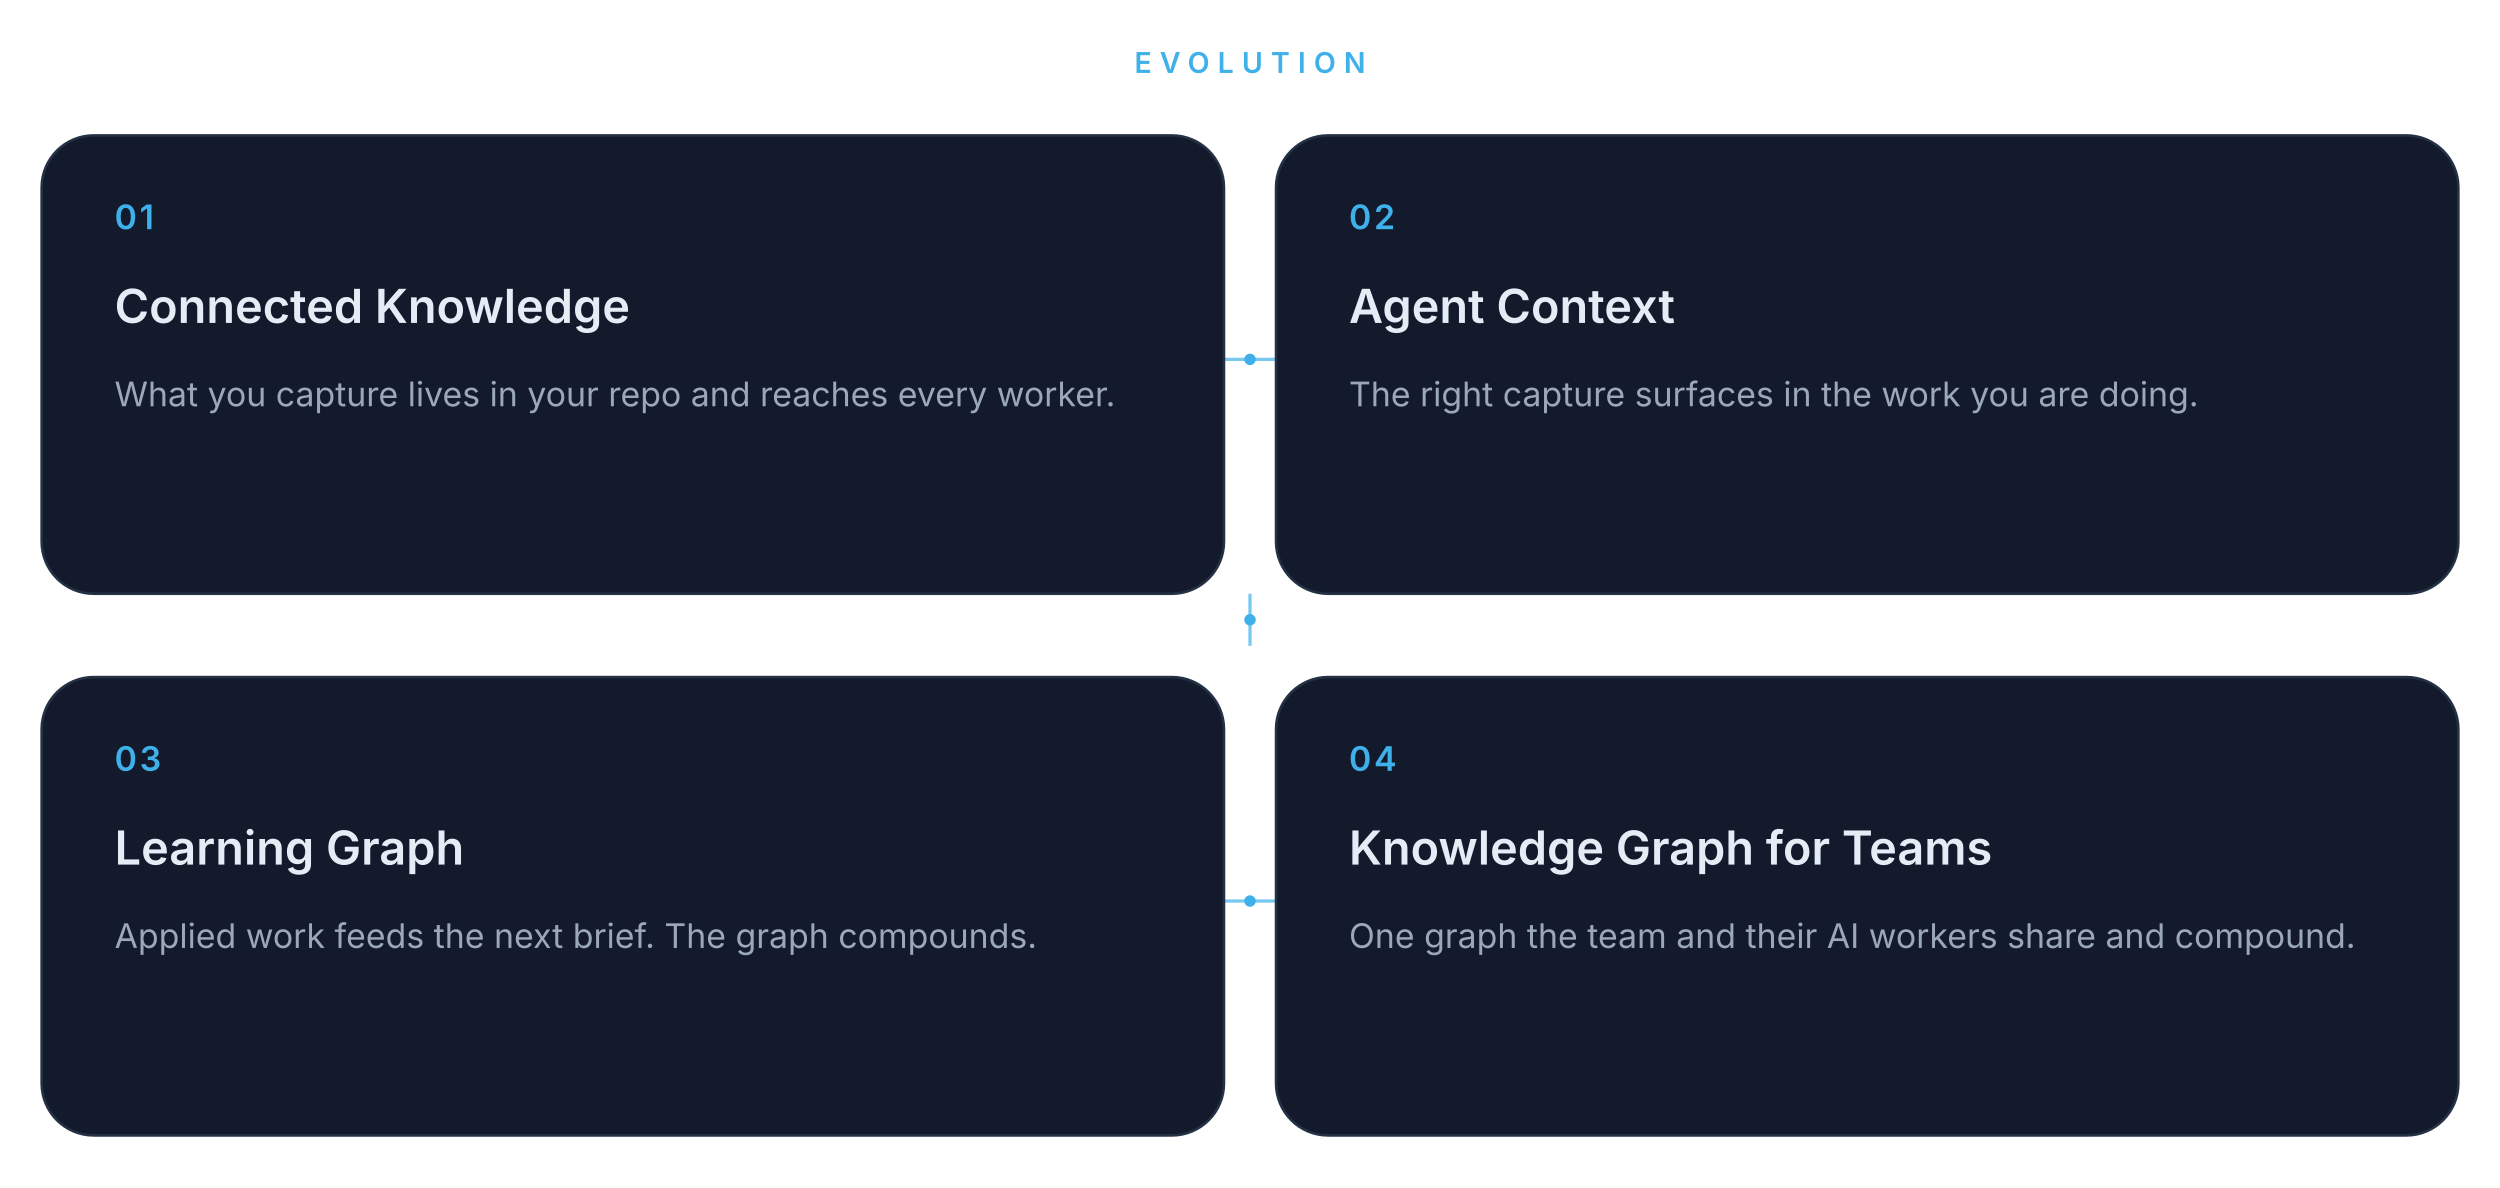
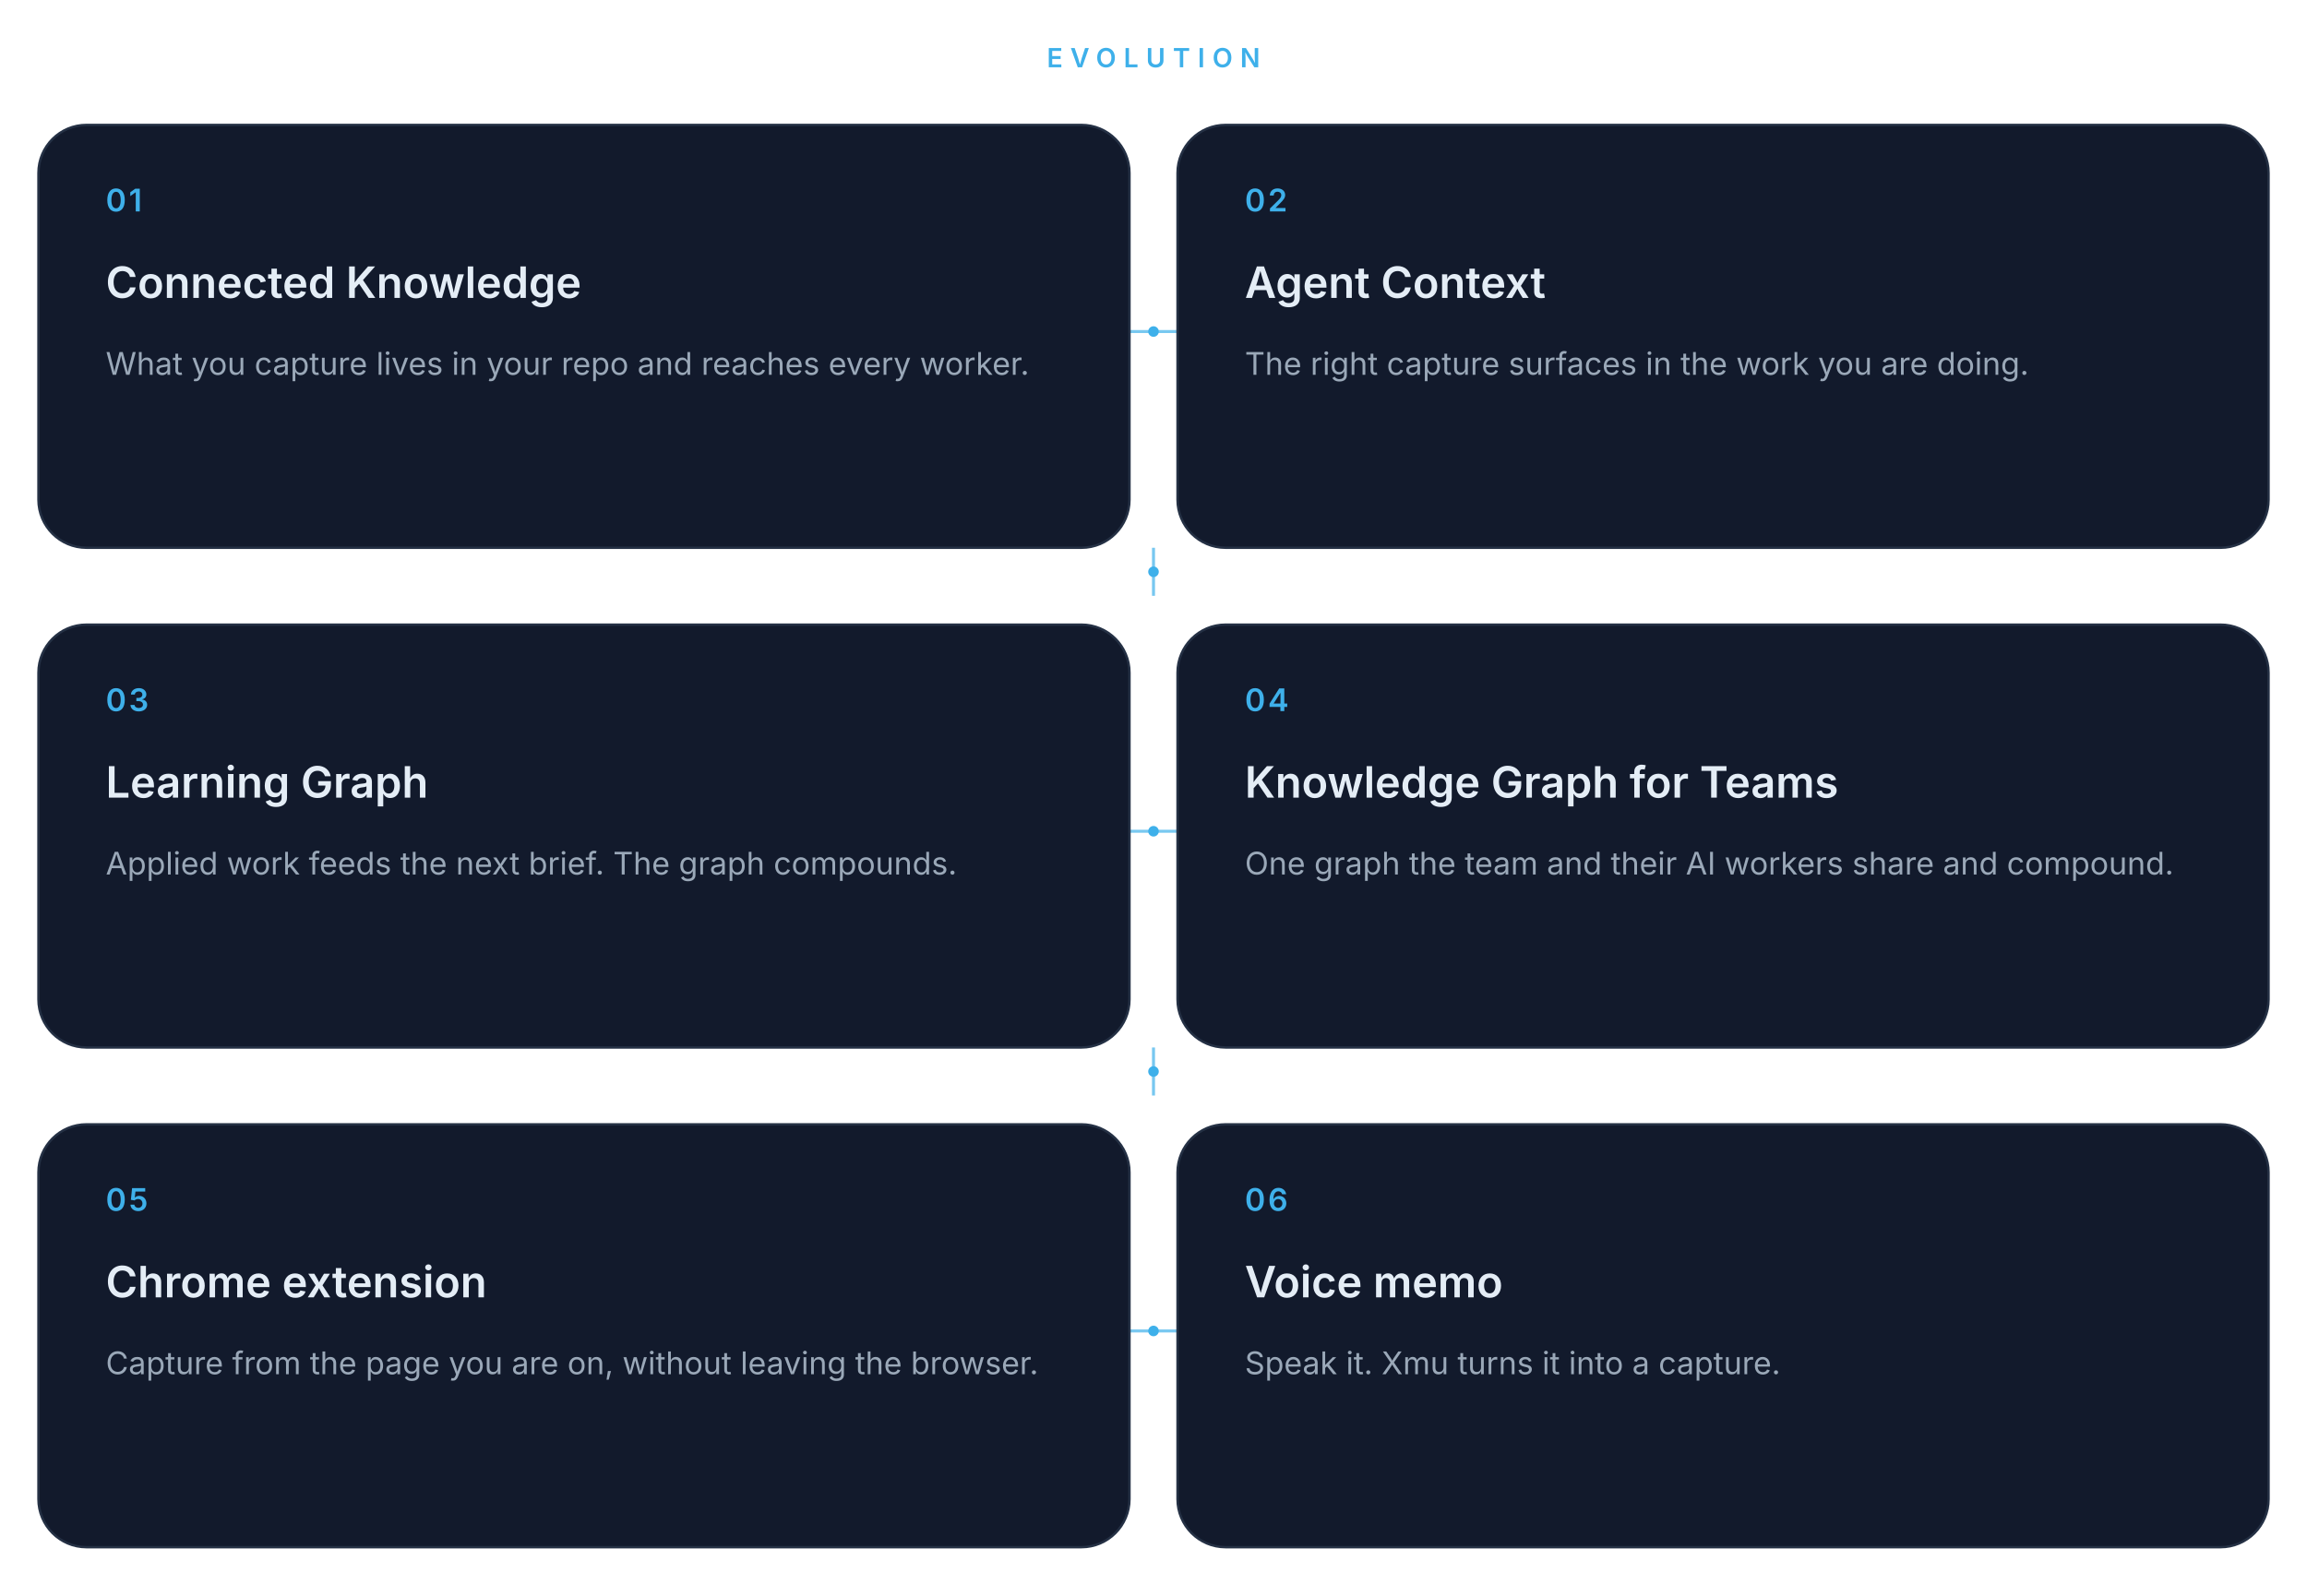
- <svg xmlns="http://www.w3.org/2000/svg" viewBox="0 0 960 456" role="img" aria-label="Evolution: Connected Knowledge, Agent Context, Learning Graph, Knowledge Graph for Teams">
+ <svg xmlns="http://www.w3.org/2000/svg" viewBox="0 0 960 664" role="img" aria-label="Evolution: Connected Knowledge, Agent Context, Learning Graph, Knowledge Graph for Teams, Chrome extension, Voice memo">
  <text x="480" y="28" text-anchor="middle" fill="#3EB0EA" font-family="ui-sans-serif, system-ui, -apple-system, Segoe UI, sans-serif" font-size="11" font-weight="600" letter-spacing="0.28em">EVOLUTION</text>
  <line x1="470" y1="138" x2="490" y2="138" stroke="#3EB0EA" stroke-width="1.25" opacity="0.7" />
  <circle cx="480" cy="138" r="2.2" fill="#3EB0EA" />
  <line x1="480" y1="228" x2="480" y2="248" stroke="#3EB0EA" stroke-width="1.25" opacity="0.7" />
  <circle cx="480" cy="238" r="2.2" fill="#3EB0EA" />
  <line x1="470" y1="346" x2="490" y2="346" stroke="#3EB0EA" stroke-width="1.25" opacity="0.7" />
  <circle cx="480" cy="346" r="2.2" fill="#3EB0EA" />
+   <line x1="480" y1="436" x2="480" y2="456" stroke="#3EB0EA" stroke-width="1.25" opacity="0.7" />
+   <circle cx="480" cy="446" r="2.2" fill="#3EB0EA" />
+   <line x1="470" y1="554" x2="490" y2="554" stroke="#3EB0EA" stroke-width="1.25" opacity="0.7" />
+   <circle cx="480" cy="554" r="2.2" fill="#3EB0EA" />
  <rect x="16" y="52" width="454" height="176" rx="20" fill="#121a2c" stroke="#243044" />
  <text x="44" y="88" fill="#3EB0EA" font-family="ui-sans-serif, system-ui, -apple-system, Segoe UI, sans-serif" font-size="13" font-weight="600" letter-spacing="0.08em">01</text>
  <text x="44" y="124" fill="#E4EDF6" font-family="ui-sans-serif, system-ui, -apple-system, Segoe UI, sans-serif" font-size="18" font-weight="600">Connected Knowledge</text>
  <text x="44" y="156" fill="#9aa8b8" font-family="ui-sans-serif, system-ui, -apple-system, Segoe UI, sans-serif" font-size="13">What you capture lives in your repo and reaches every worker.</text>
  <rect x="490" y="52" width="454" height="176" rx="20" fill="#121a2c" stroke="#243044" />
  <text x="518" y="88" fill="#3EB0EA" font-family="ui-sans-serif, system-ui, -apple-system, Segoe UI, sans-serif" font-size="13" font-weight="600" letter-spacing="0.08em">02</text>
  <text x="518" y="124" fill="#E4EDF6" font-family="ui-sans-serif, system-ui, -apple-system, Segoe UI, sans-serif" font-size="18" font-weight="600">Agent Context</text>
  <text x="518" y="156" fill="#9aa8b8" font-family="ui-sans-serif, system-ui, -apple-system, Segoe UI, sans-serif" font-size="13">The right capture surfaces in the work you are doing.</text>
  <rect x="16" y="260" width="454" height="176" rx="20" fill="#121a2c" stroke="#243044" />
  <text x="44" y="296" fill="#3EB0EA" font-family="ui-sans-serif, system-ui, -apple-system, Segoe UI, sans-serif" font-size="13" font-weight="600" letter-spacing="0.08em">03</text>
  <text x="44" y="332" fill="#E4EDF6" font-family="ui-sans-serif, system-ui, -apple-system, Segoe UI, sans-serif" font-size="18" font-weight="600">Learning Graph</text>
  <text x="44" y="364" fill="#9aa8b8" font-family="ui-sans-serif, system-ui, -apple-system, Segoe UI, sans-serif" font-size="13">Applied work feeds the next brief. The graph compounds.</text>
  <rect x="490" y="260" width="454" height="176" rx="20" fill="#121a2c" stroke="#243044" />
  <text x="518" y="296" fill="#3EB0EA" font-family="ui-sans-serif, system-ui, -apple-system, Segoe UI, sans-serif" font-size="13" font-weight="600" letter-spacing="0.08em">04</text>
  <text x="518" y="332" fill="#E4EDF6" font-family="ui-sans-serif, system-ui, -apple-system, Segoe UI, sans-serif" font-size="18" font-weight="600">Knowledge Graph for Teams</text>
  <text x="518" y="364" fill="#9aa8b8" font-family="ui-sans-serif, system-ui, -apple-system, Segoe UI, sans-serif" font-size="13">One graph the team and their AI workers share and compound.</text>
+   <rect x="16" y="468" width="454" height="176" rx="20" fill="#121a2c" stroke="#243044" />
+   <text x="44" y="504" fill="#3EB0EA" font-family="ui-sans-serif, system-ui, -apple-system, Segoe UI, sans-serif" font-size="13" font-weight="600" letter-spacing="0.08em">05</text>
+   <text x="44" y="540" fill="#E4EDF6" font-family="ui-sans-serif, system-ui, -apple-system, Segoe UI, sans-serif" font-size="18" font-weight="600">Chrome extension</text>
+   <text x="44" y="572" fill="#9aa8b8" font-family="ui-sans-serif, system-ui, -apple-system, Segoe UI, sans-serif" font-size="13">Capture from the page you are on, without leaving the browser.</text>
+   <rect x="490" y="468" width="454" height="176" rx="20" fill="#121a2c" stroke="#243044" />
+   <text x="518" y="504" fill="#3EB0EA" font-family="ui-sans-serif, system-ui, -apple-system, Segoe UI, sans-serif" font-size="13" font-weight="600" letter-spacing="0.08em">06</text>
+   <text x="518" y="540" fill="#E4EDF6" font-family="ui-sans-serif, system-ui, -apple-system, Segoe UI, sans-serif" font-size="18" font-weight="600">Voice memo</text>
+   <text x="518" y="572" fill="#9aa8b8" font-family="ui-sans-serif, system-ui, -apple-system, Segoe UI, sans-serif" font-size="13">Speak it. Xmu turns it into a capture.</text>
</svg>
